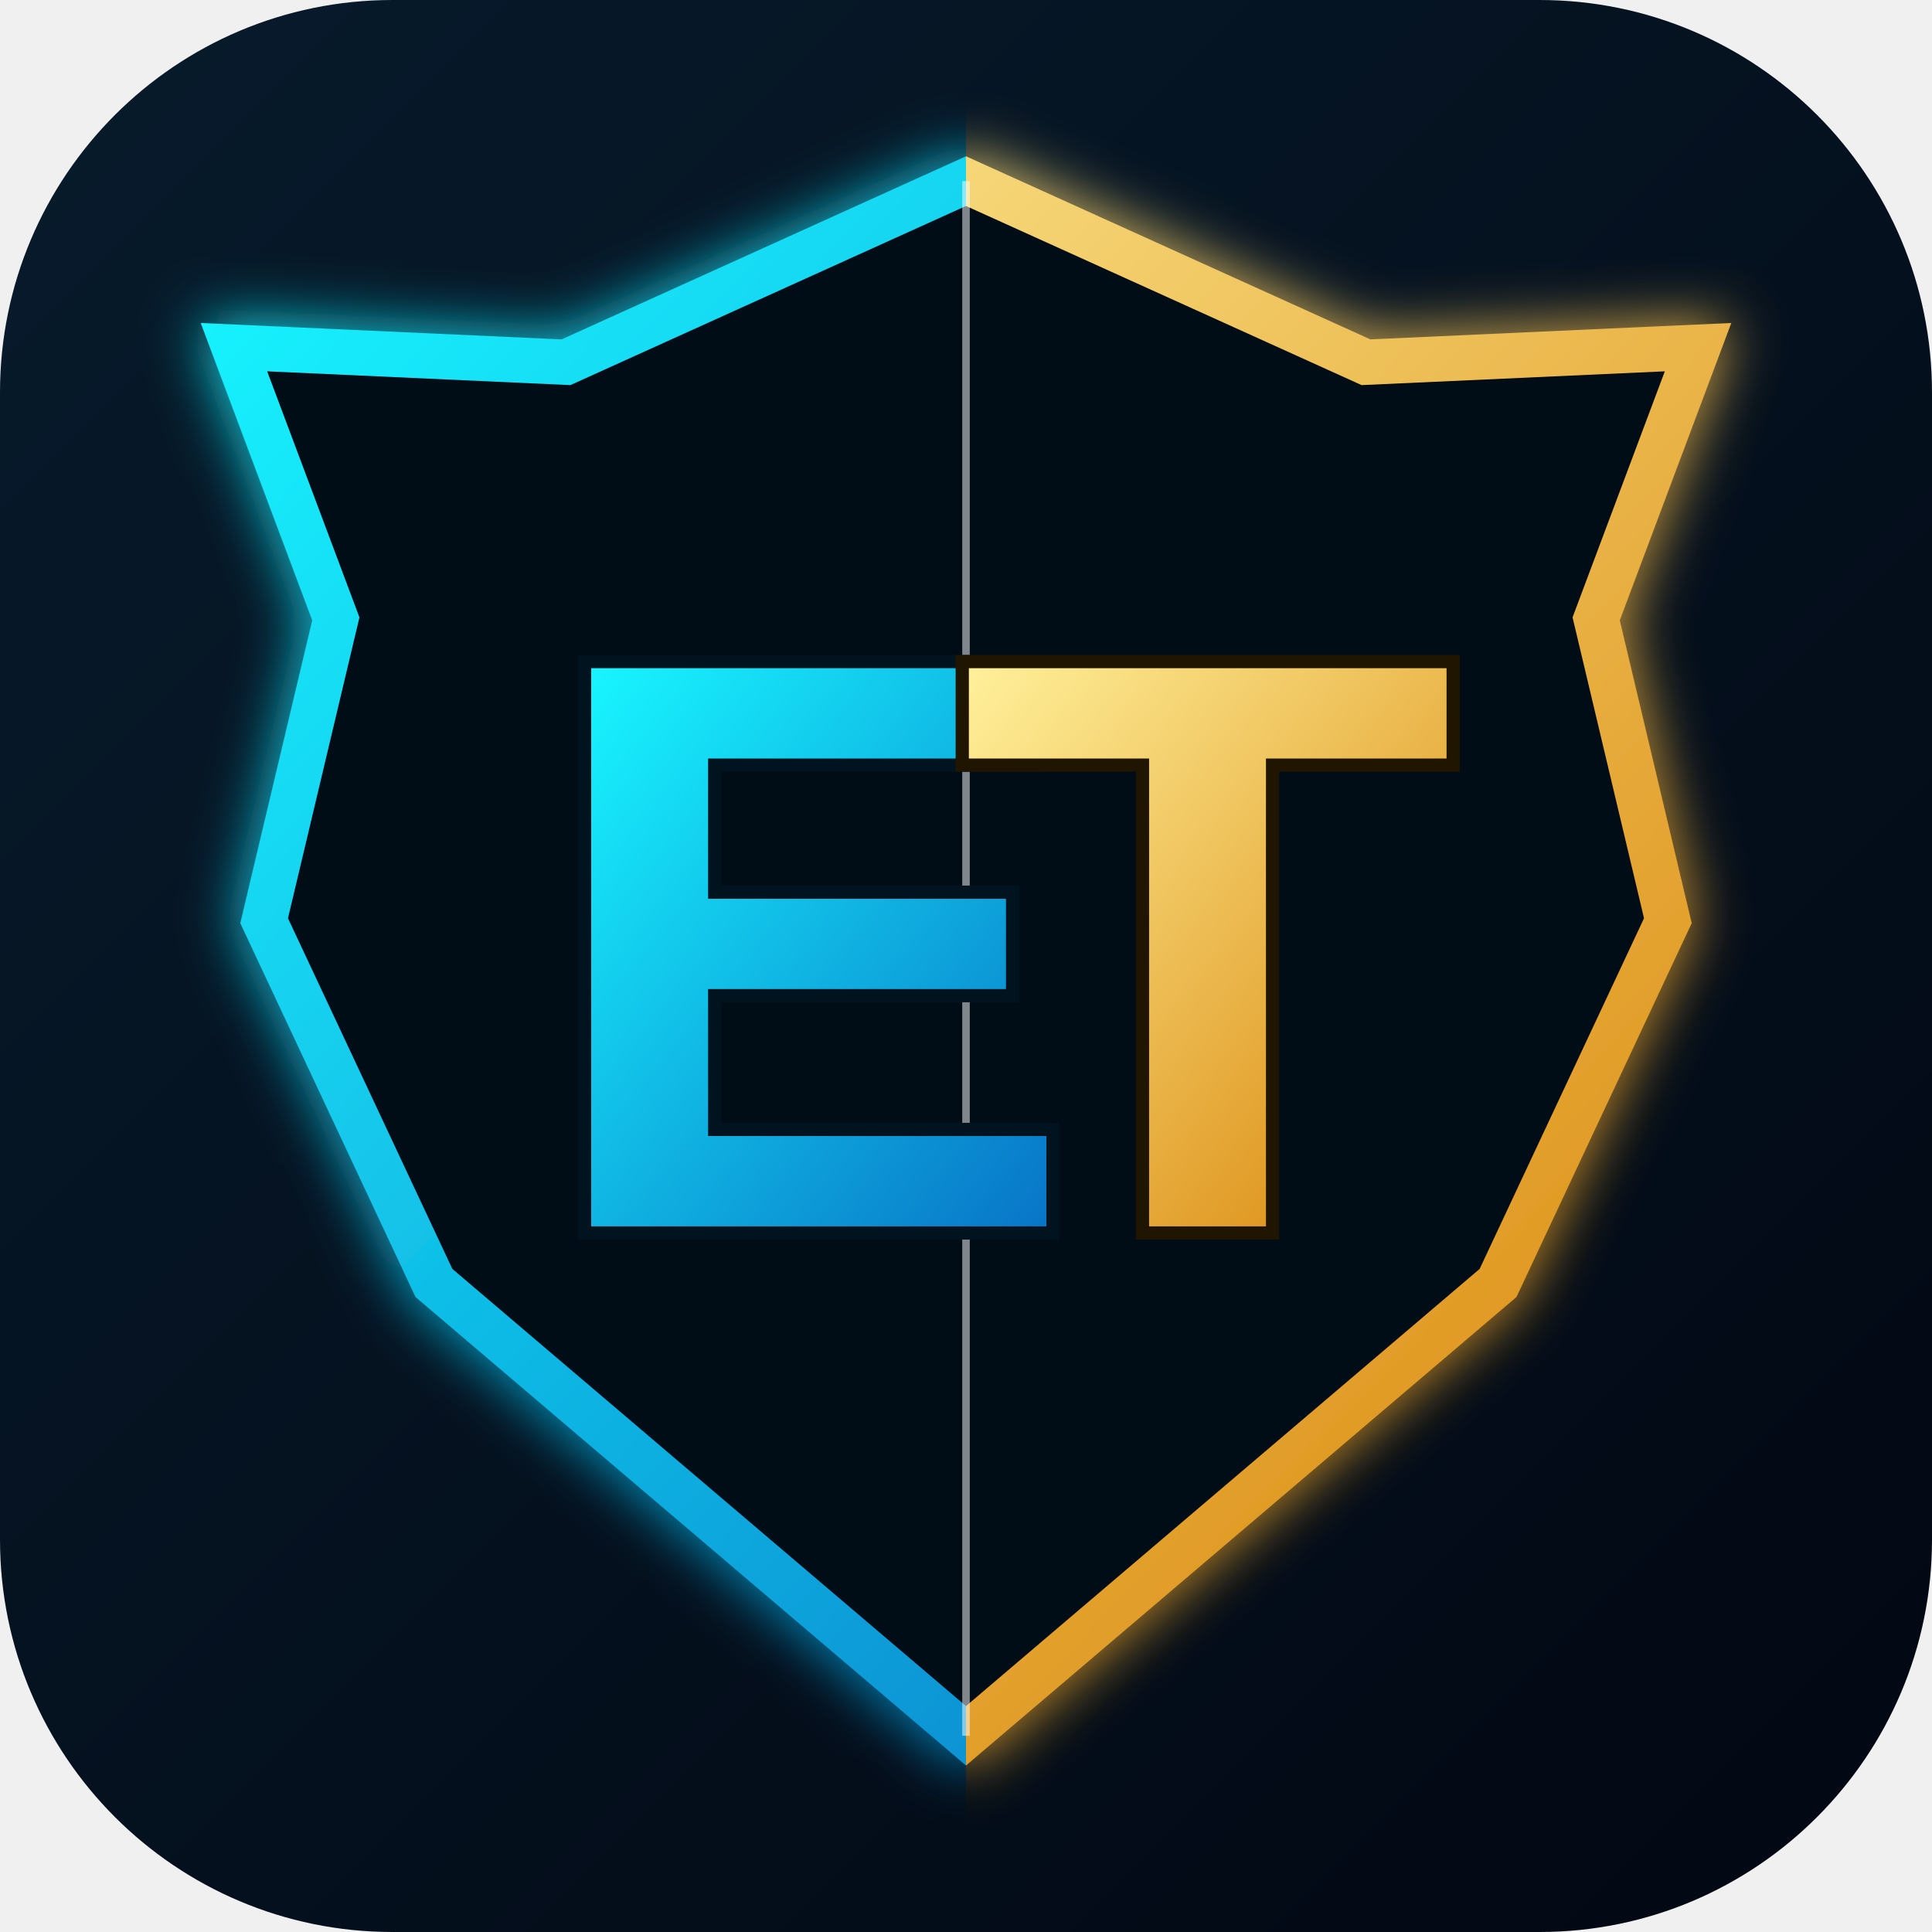
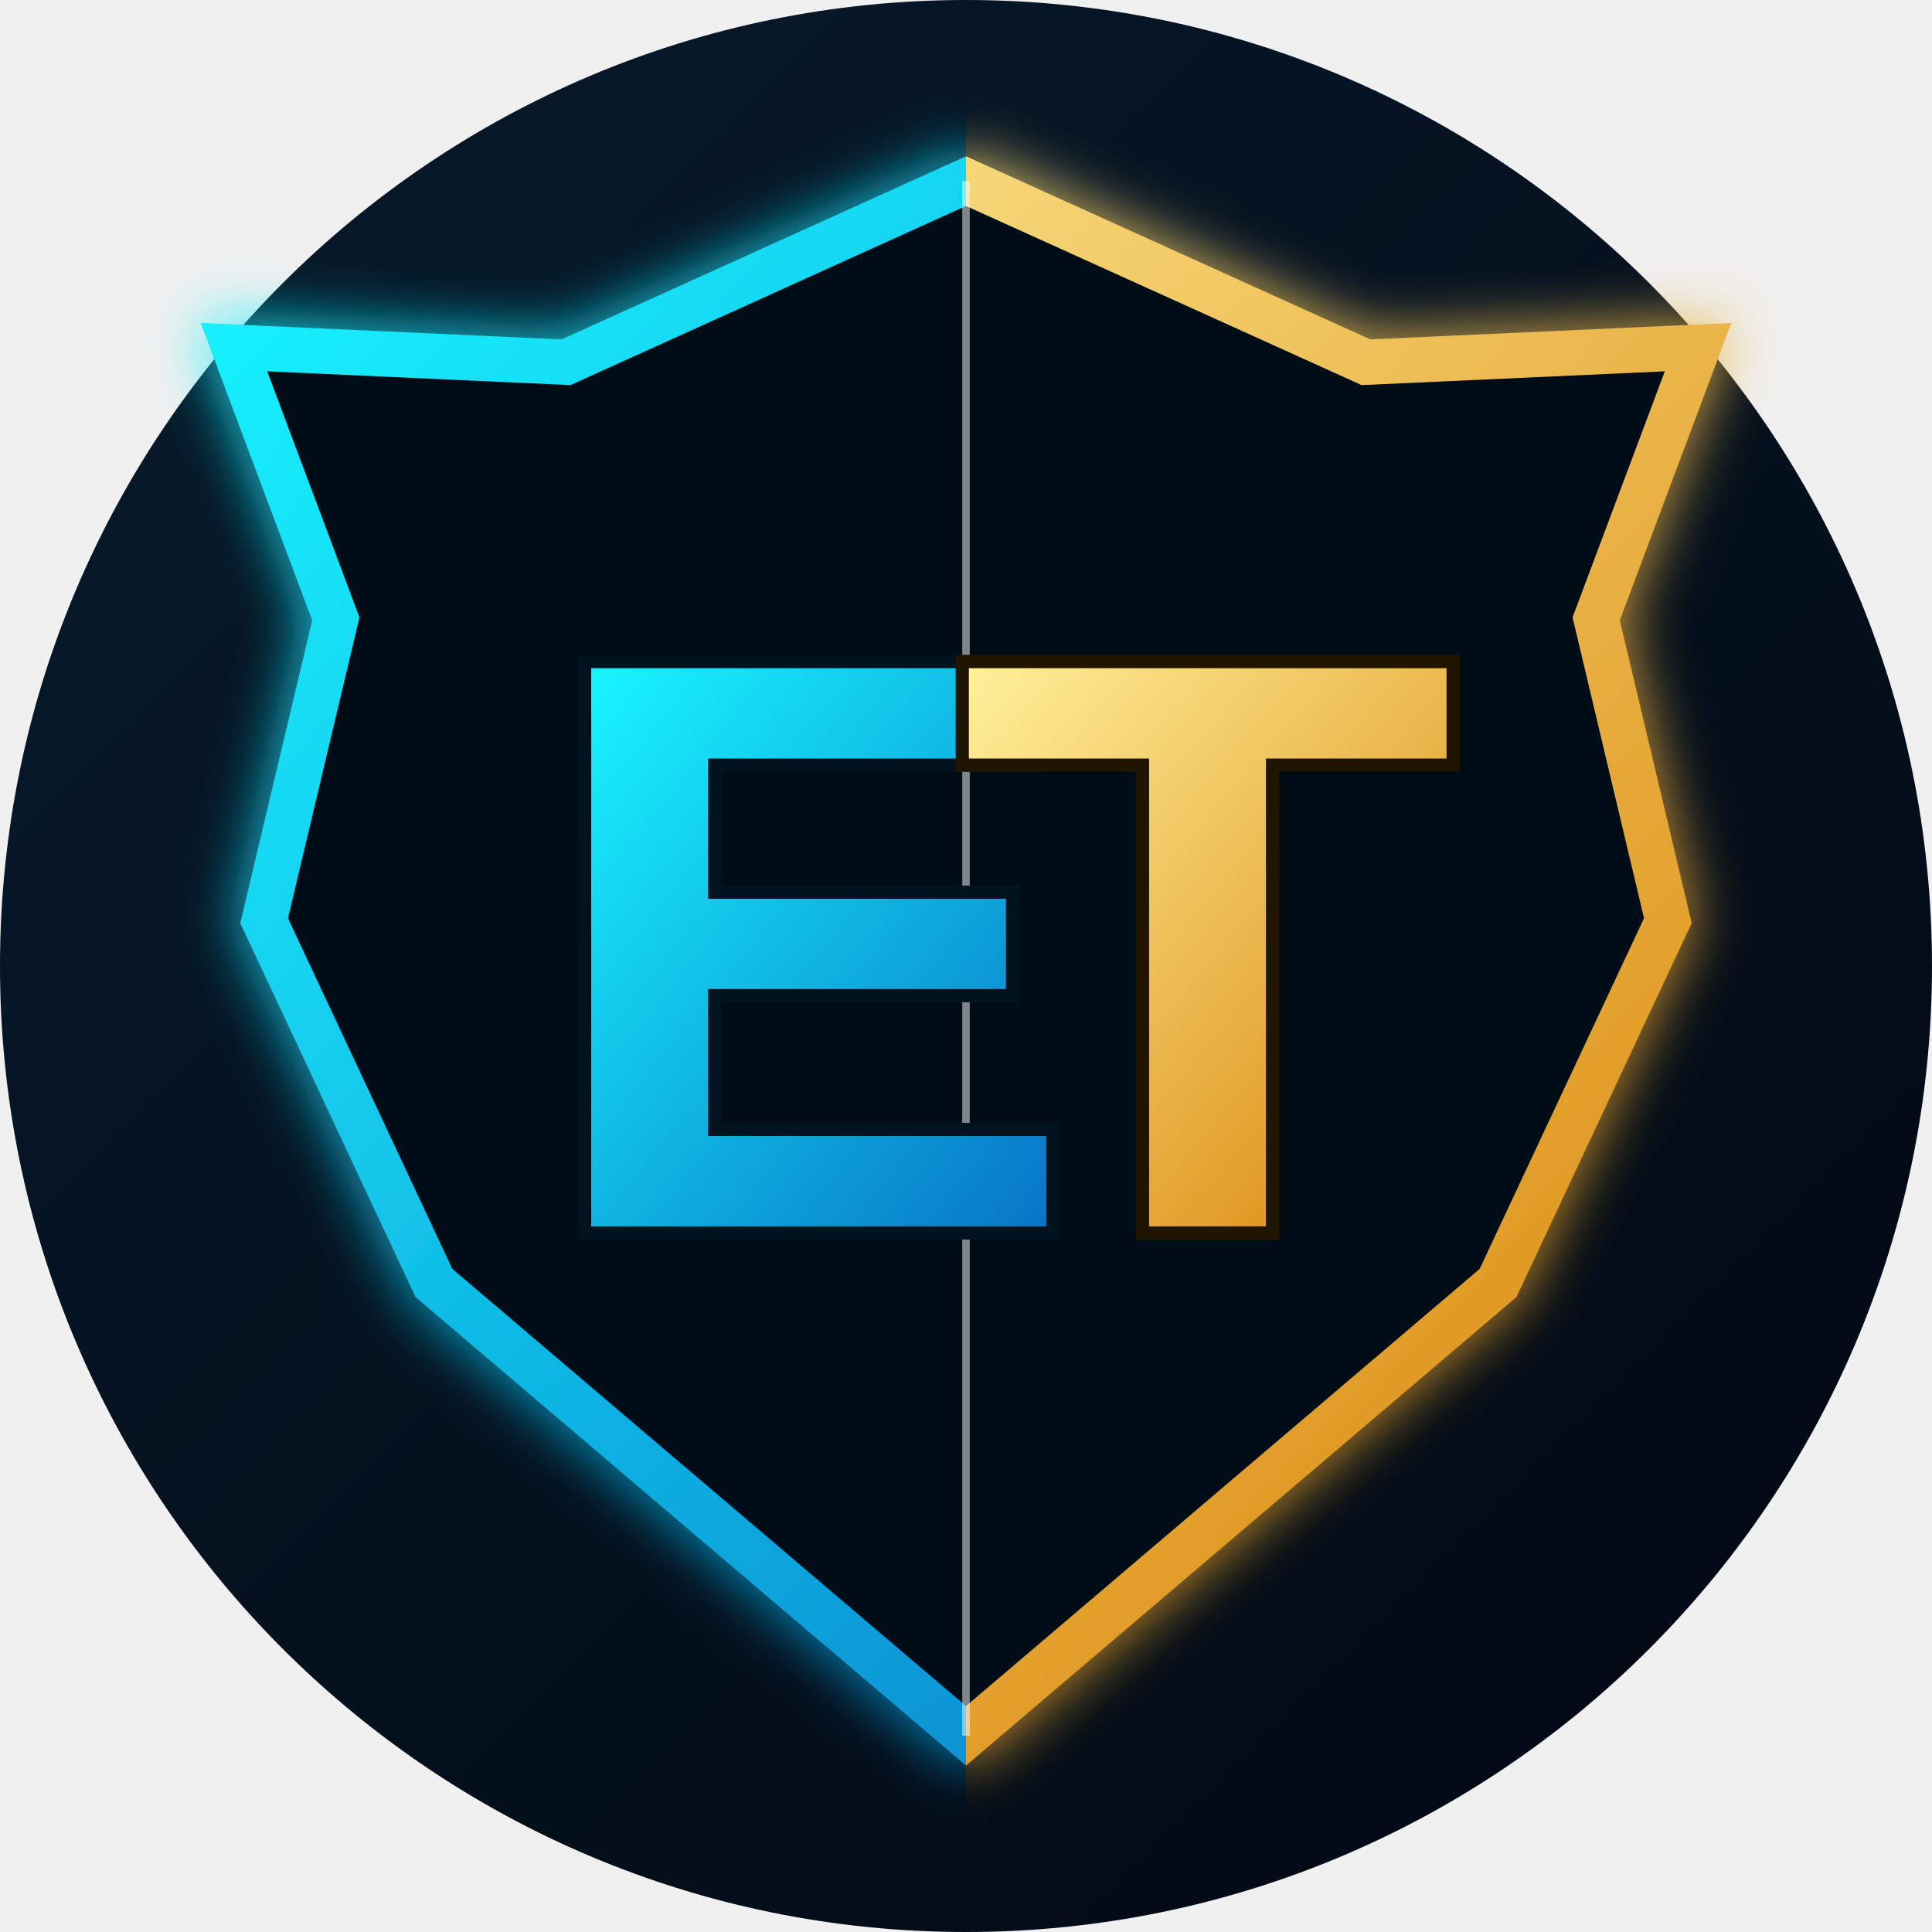
<svg xmlns="http://www.w3.org/2000/svg" viewBox="0 0 512 512" role="img" aria-labelledby="t d">
  <defs>
    <linearGradient id="bg" x2="1" y2="1">
      <stop stop-color="#071b2c" />
      <stop offset="1" stop-color="#020712" />
    </linearGradient>
    <linearGradient id="c" x2="1" y2="1">
      <stop stop-color="#18f5ff" />
      <stop offset="1" stop-color="#0875c7" />
    </linearGradient>
    <linearGradient id="g" x2="1" y2="1">
      <stop stop-color="#fff09a" />
      <stop offset="1" stop-color="#d98508" />
    </linearGradient>
    <filter id="glow">
      <feGaussianBlur stdDeviation="8" result="b" />
      <feMerge>
        <feMergeNode in="b" />
        <feMergeNode in="SourceGraphic" />
      </feMerge>
    </filter>
    <clipPath id="l">
      <rect width="256" height="512" />
    </clipPath>
    <clipPath id="r">
      <rect x="256" width="256" height="512" />
    </clipPath>
  </defs>
-   <rect width="512" height="512" rx="104" fill="url(#bg)" />
+   <circle cx="256" cy="256" r="256" fill="url(#bg)" />
  <path d="M256 48 362 96 450 92 423 164 442 244 397 340 256 460 115 340 70 244 89 164 62 92 150 96Z" fill="#020814" stroke="url(#c)" stroke-width="12" clip-path="url(#l)" filter="url(#glow)" />
  <path d="M256 48 362 96 450 92 423 164 442 244 397 340 256 460 115 340 70 244 89 164 62 92 150 96Z" fill="#020814" stroke="url(#g)" stroke-width="12" clip-path="url(#r)" filter="url(#glow)" />
  <path d="M256 48V460" stroke="#fff" stroke-opacity=".5" stroke-width="2" />
  <g font-family="Arial,Helvetica,sans-serif" font-weight="900" font-size="215" text-anchor="middle">
    <text x="214" y="325" fill="url(#c)" stroke="#00131e" stroke-width="7" paint-order="stroke">E</text>
    <text x="320" y="325" fill="url(#g)" stroke="#201500" stroke-width="7" paint-order="stroke">T</text>
  </g>
</svg>
